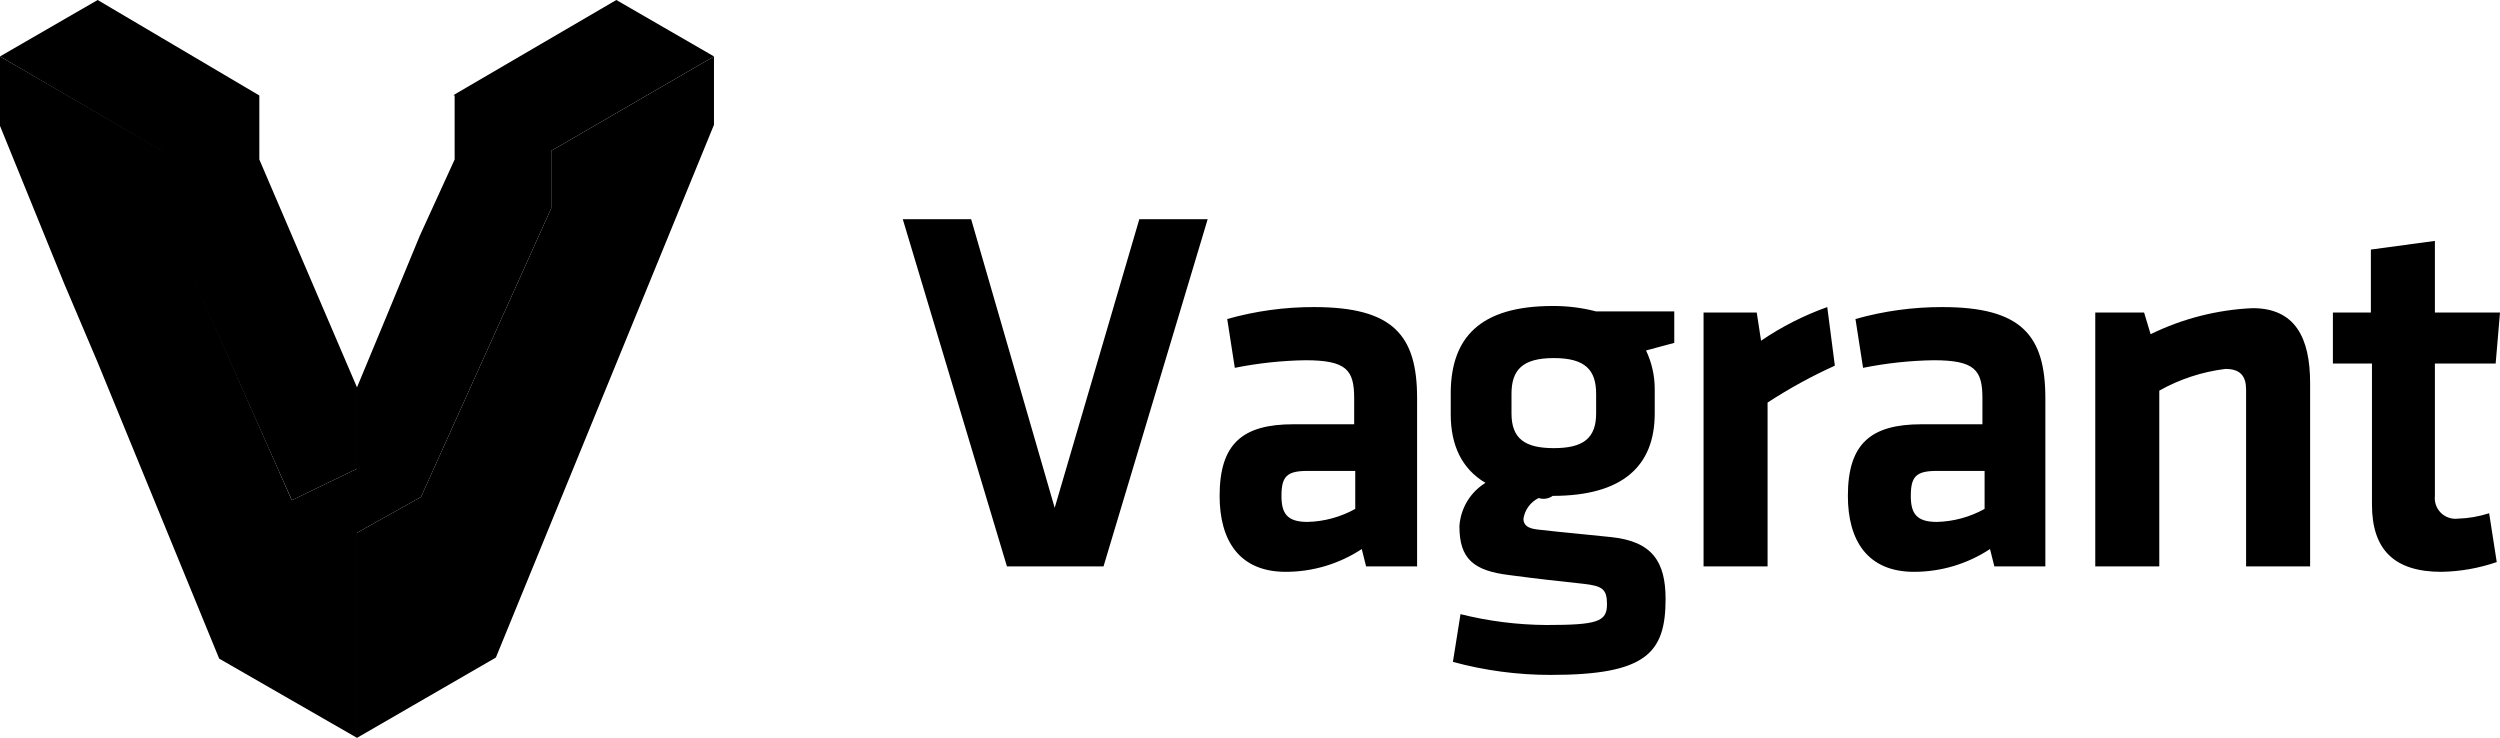
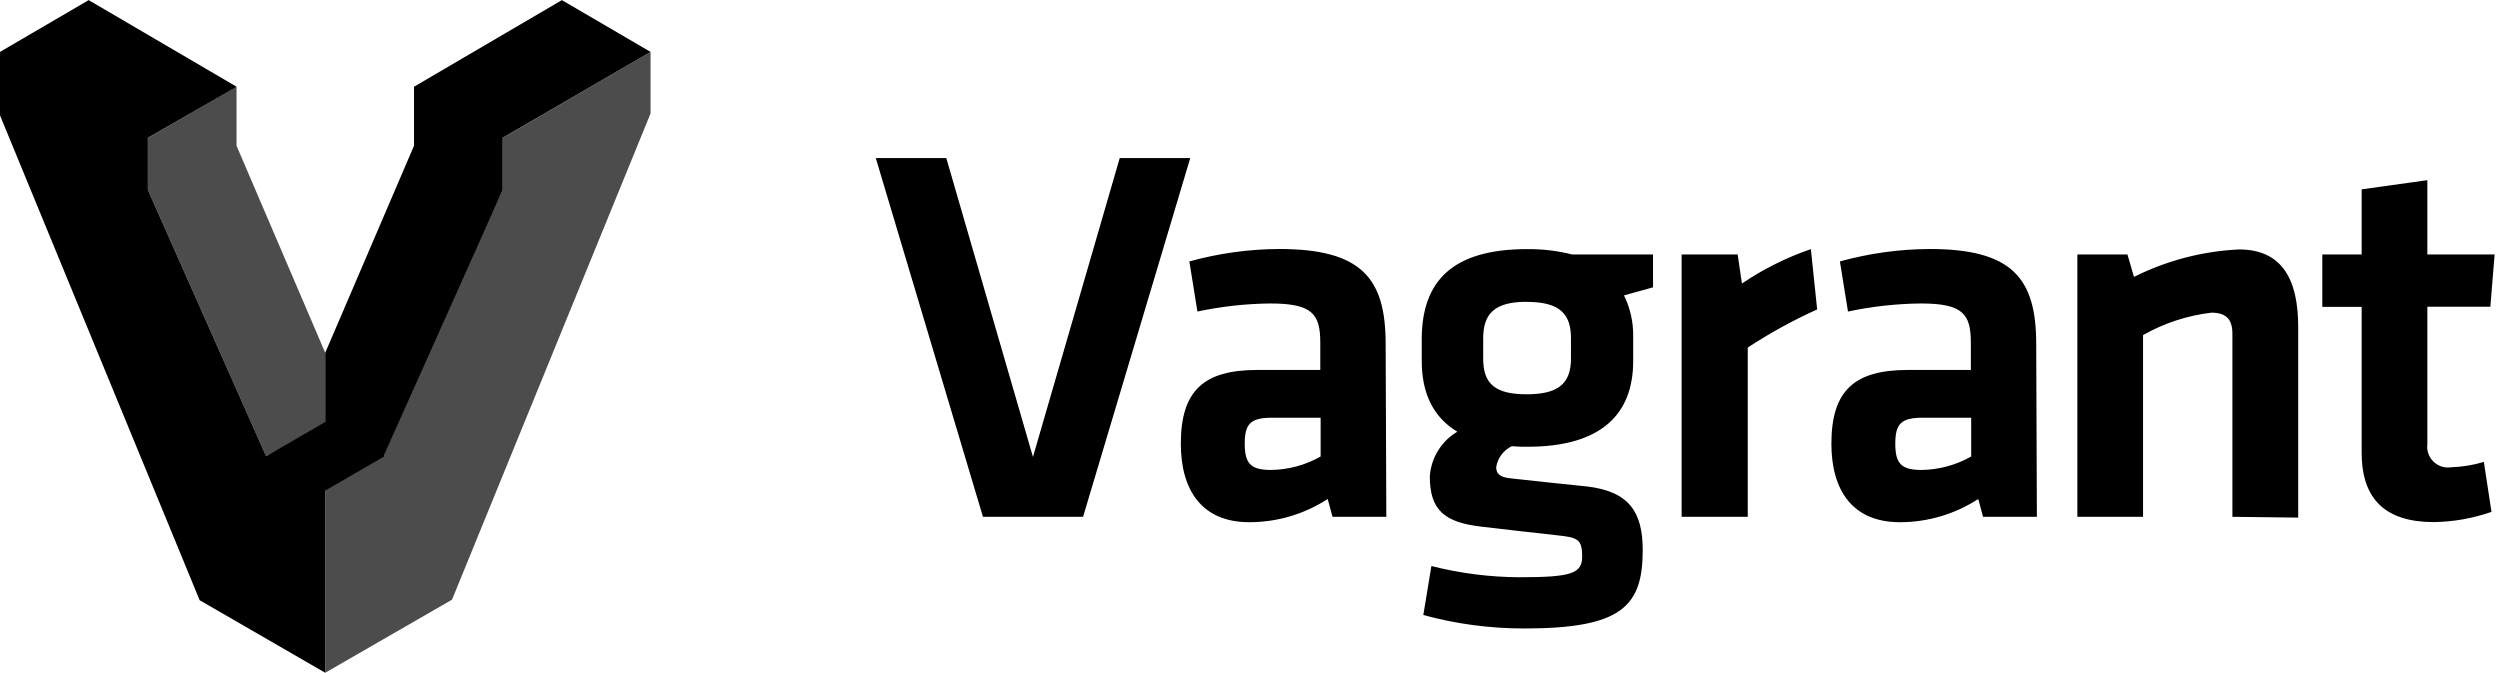
- <svg xmlns="http://www.w3.org/2000/svg" viewBox="0 0 230.4 68">
-   <path class="front" d="M65.8,11.5V5.2l-15,8.7v5.3l-12,26.6-5.9,3.3V68l12.8-7.4ZM14.9,13.9v5.3l12,26.9,6-2.9V35.7l-9-21V8.8L9,0,0,5.2Z" />
-   <polygon class="shadow" points="32.9 49.1 38.8 45.8 50.8 19.2 50.8 13.9 65.8 5.2 56.8 0 41.9 8.7 41.8 8.8 41.9 8.8 41.9 14.7 38.7 21.7 35.6 29.2 32.9 35.7 32.9 43.2 26.9 46.1 26.8 45.9 15 19.2 15 13.9 0 5.2 0 11.6 5.9 26.1 9 33.4 20.2 60.7 32.9 68 32.9 49.4 32.9 49.1" />
-   <path class="text" d="M105,20.2h6.3l-9.6,32H92.8l-9.6-32h6.3l7.7,26.6Zm25.7,32h-4.8l-.4-1.6a12.74,12.74,0,0,1-7,2.1c-4.3,0-6.1-2.9-6.1-7,0-4.8,2.1-6.6,6.8-6.6h5.6V36.7c0-2.6-.7-3.5-4.5-3.5a35.9,35.9,0,0,0-6.5.7l-.7-4.5a29.18,29.18,0,0,1,8-1.1c7.3,0,9.5,2.6,9.5,8.4V52.2Zm-5.9-8.8h-4.3c-1.9,0-2.4.5-2.4,2.3,0,1.6.5,2.4,2.4,2.4a9.51,9.51,0,0,0,4.4-1.2V43.4Zm17,2.5a2.56,2.56,0,0,0-1.4,1.9c0,.6.4.9,1.3,1,2.6.3,4,.4,6.8.7,3.8.4,5,2.3,5,5.7,0,5-1.8,7-10.6,7a34.24,34.24,0,0,1-9-1.2l.7-4.4a33.5,33.5,0,0,0,7.9,1c4.7,0,5.6-.3,5.6-1.9,0-1.4-.4-1.7-2.2-1.9-2.7-.3-3.8-.4-6.8-.8-3.3-.4-4.6-1.5-4.6-4.5a5.07,5.07,0,0,1,2.4-4c-2.2-1.3-3.2-3.5-3.2-6.3V36c.1-4.8,2.6-7.8,9.4-7.8a15.59,15.59,0,0,1,4,.5h7.2v2.9c-.8.2-1.8.5-2.6.7a8.29,8.29,0,0,1,.8,3.6v2.2c0,4.8-2.9,7.6-9.4,7.6a1.48,1.48,0,0,1-1.3.2ZM143.2,33c-2.9,0-3.9,1.1-3.9,3.3v1.8c0,2.3,1.2,3.2,3.9,3.2s3.9-.9,3.9-3.2V36.3C147.1,34.1,146.1,33,143.2,33Zm25.9.7a46.46,46.46,0,0,0-6.2,3.4V52.2H157V28.8h4.9l.4,2.6a26.73,26.73,0,0,1,6.1-3.1l.7,5.4Zm19.5,18.5h-4.8l-.4-1.6a12.74,12.74,0,0,1-7,2.1c-4.3,0-6.1-2.9-6.1-7,0-4.8,2.1-6.6,6.8-6.6h5.6V36.7c0-2.6-.7-3.5-4.5-3.5a35.9,35.9,0,0,0-6.5.7l-.7-4.5a29.18,29.18,0,0,1,8-1.1c7.3,0,9.5,2.6,9.5,8.4V52.2Zm-5.8-8.8h-4.3c-1.9,0-2.4.5-2.4,2.3,0,1.6.5,2.4,2.4,2.4a9.51,9.51,0,0,0,4.4-1.2V43.4ZM207,52.2V35.9c0-1.2-.5-1.9-1.9-1.9a16.54,16.54,0,0,0-6.1,2V52.2h-5.9V28.8h4.5l.6,2a23.78,23.78,0,0,1,9.4-2.4c3.9,0,5.3,2.7,5.3,6.9V52.2H207Zm23.1-.4a16.51,16.51,0,0,1-5.1.9c-4.3,0-6.4-2-6.4-6.2v-13H215V28.8h3.5V23l5.9-.8v6.6h6l-.4,4.7h-5.6V45.7a1.9,1.9,0,0,0,2.1,2.1,10.4,10.4,0,0,0,2.9-.5l.7,4.5Z" />
+ <svg xmlns="http://www.w3.org/2000/svg" viewBox="0 0 223 60">
+   <path class="text" d="M99.88 14.1h6.29l-9.56 32h-8.93l-9.56-32h6.29l7.73 26.66 7.74-26.66zm23.78 32h-4.8l-.43-1.59c-2.083 1.355-4.515 2.074-7 2.07-4.28 0-6.1-2.93-6.1-7 0-4.76 2.07-6.58 6.82-6.58h5.62v-2.42c0-2.59-.72-3.51-4.47-3.51-2.182.023-4.356.264-6.49.72l-.72-4.47c2.606-.723 5.296-1.096 8-1.11 7.35 0 9.51 2.59 9.51 8.46l.06 15.43zm-5.86-8.84h-4.32c-1.92 0-2.45.53-2.45 2.31s.53 2.35 2.35 2.35c1.55-.022 3.07-.435 4.42-1.2v-3.46zm17.05 2.54c-.74.36-1.26 1.057-1.39 1.87 0 .62.38.91 1.3 1 2.59.29 4 .43 6.77.72 3.8.43 5 2.31 5 5.67 0 5-1.83 7-10.57 7-3.04.003-6.067-.4-9-1.2l.72-4.37c2.576.654 5.222.99 7.88 1 4.66 0 5.57-.34 5.57-1.87s-.43-1.68-2.21-1.87c-2.69-.29-3.8-.43-6.77-.77-3.31-.38-4.61-1.49-4.61-4.47.102-1.657 1.02-3.156 2.45-4-2.16-1.3-3.17-3.46-3.17-6.29V30c.1-4.85 2.64-7.78 9.42-7.78 1.348-.01 2.692.15 4 .48h7.21v2.93c-.82.24-1.78.48-2.59.72.558 1.135.84 2.386.82 3.65v2.21c0 4.76-2.88 7.64-9.42 7.64-.47.01-.94-.006-1.41-.05zm1.34-12.88c-2.88 0-3.89 1.06-3.89 3.27V32c0 2.31 1.15 3.17 3.89 3.17s3.94-.91 3.94-3.17v-1.81c.01-2.19-1-3.26-3.93-3.26l-.01-.01zm25.9.68c-2.148.973-4.217 2.11-6.19 3.4v15.1H150V22.7h5l.38 2.59c1.906-1.29 3.974-2.32 6.15-3.07l.56 5.38zm19.6 18.5h-4.8l-.43-1.59c-2.083 1.355-4.515 2.074-7 2.07-4.28 0-6.1-2.93-6.1-7 0-4.76 2.07-6.58 6.82-6.58h5.62v-2.42c0-2.59-.72-3.51-4.47-3.51-2.182.023-4.356.264-6.49.72l-.72-4.47c2.606-.723 5.296-1.096 8-1.11 7.35 0 9.51 2.59 9.51 8.46l.06 15.43zm-5.86-8.84h-4.32c-1.92 0-2.45.53-2.45 2.31s.53 2.35 2.35 2.35c1.55-.022 3.07-.435 4.42-1.2v-3.46zm23.3 8.84V29.76c0-1.25-.53-1.87-1.87-1.87-2.147.252-4.22.932-6.1 2V46.1h-5.86V22.7h4.47l.58 2c2.92-1.46 6.11-2.295 9.37-2.45 3.89 0 5.28 2.74 5.28 6.92v17l-5.87-.07zm23.11-.44c-1.653.578-3.39.886-5.14.91-4.28 0-6.44-2-6.44-6.2v-13h-3.51V22.7h3.51v-5.81l5.86-.82v6.63h6l-.38 4.66h-5.62v12.25c-.076.576.124 1.154.54 1.56.414.408.995.597 1.57.51.994-.03 1.98-.19 2.93-.48l.68 4.46z" />
+   <path class="front" d="M58.03 10.12V4.63L44.84 12.3v4.64L34.29 39.7l-5.28 3.64v16.67l11.31-6.52 17.71-43.37zM29.01 31.47L21.1 13V7.78l-.05-.02-7.86 4.54v4.64L23.74 40.7l5.27-2.61v-6.62z" opacity=".7" />
+   <path class="shadow" d="M50.12.01L36.94 7.73h-.01V13l-7.92 18.47v6.17l-5.27 3.06-10.55-23.76v-4.65l7.92-4.55L7.91.01 0 4.63v5.66l17.81 43.25 11.2 6.47V43.76l5.28-3.06-.07-.04 10.62-23.72v-4.65l13.19-7.66" />
</svg>
